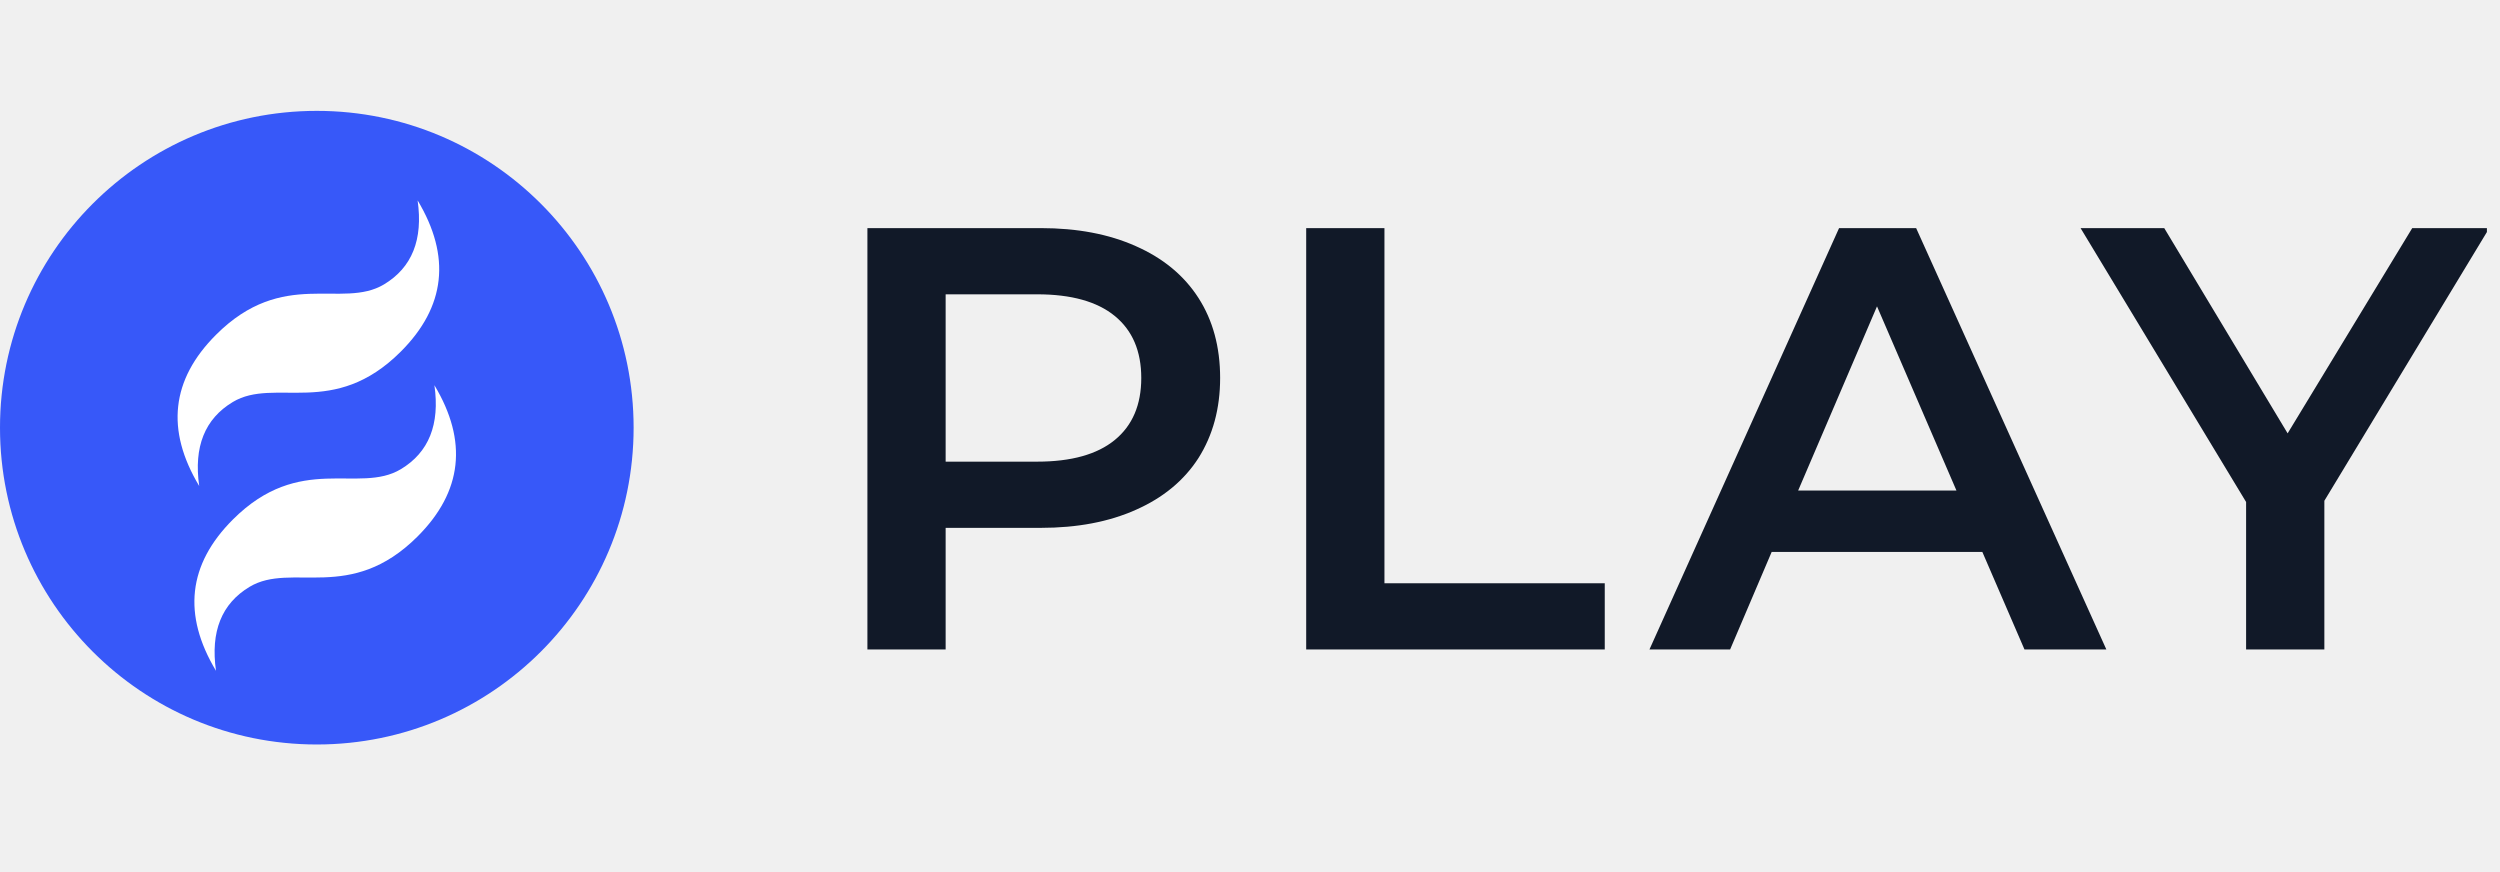
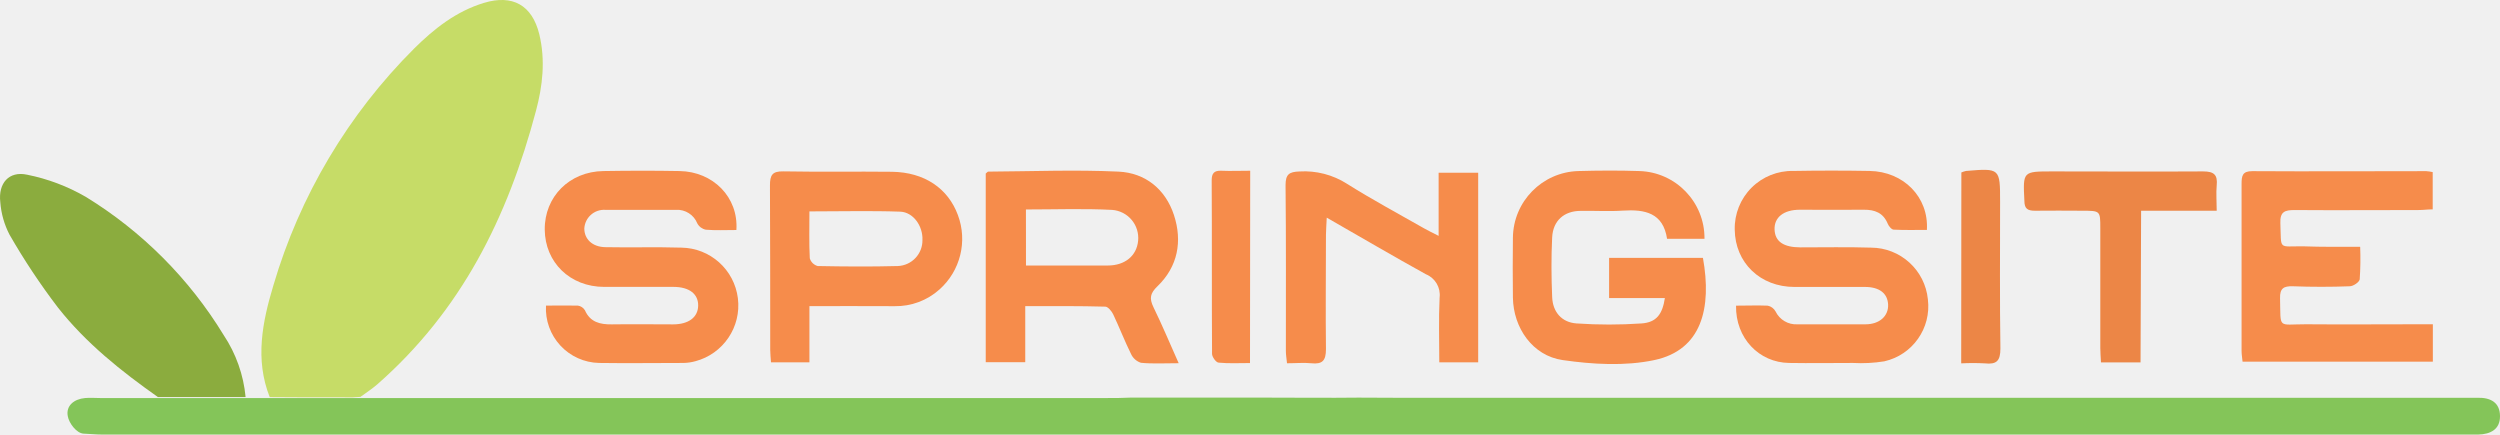
- <svg xmlns="http://www.w3.org/2000/svg" width="132" height="46" viewBox="0 0 132 46" fill="none">
-   <g clip-path="url(#clip0_2151_1148)">
-     <path d="M54.952 12.044C56.88 12.044 58.554 12.362 59.973 12.997C61.414 13.633 62.516 14.544 63.279 15.731C64.041 16.917 64.423 18.326 64.423 19.958C64.423 21.568 64.041 22.977 63.279 24.185C62.516 25.371 61.414 26.282 59.973 26.918C58.554 27.553 56.88 27.871 54.952 27.871H49.93V34.291H45.799V12.044H54.952ZM54.761 24.375C56.562 24.375 57.929 23.994 58.861 23.231C59.793 22.468 60.259 21.377 60.259 19.958C60.259 18.538 59.793 17.447 58.861 16.684C57.929 15.921 56.562 15.54 54.761 15.54H49.93V24.375H54.761ZM68.967 12.044H73.099V30.795H84.731V34.291H68.967V12.044ZM104.668 29.143H93.544L91.351 34.291H87.092L97.103 12.044H101.172L111.215 34.291H106.892L104.668 29.143ZM103.301 25.901L99.106 16.176L94.942 25.901H103.301ZM122.726 26.441V34.291H118.594V26.505L109.854 12.044H114.272L120.787 22.881L127.366 12.044H131.434L122.726 26.441Z" fill="#111928" />
-     <path d="M16.727 39.309C25.965 39.309 33.455 31.82 33.455 22.582C33.455 13.344 25.965 5.854 16.727 5.854C7.489 5.854 0 13.344 0 22.582C0 31.82 7.489 39.309 16.727 39.309Z" fill="#3758F9" />
-     <path fill-rule="evenodd" clip-rule="evenodd" d="M10.518 25.661C8.743 22.704 9.039 20.043 11.405 17.677C14.953 14.129 18.058 16.347 20.276 15.016C21.754 14.129 22.346 12.651 22.05 10.581C23.824 13.537 23.528 16.199 21.163 18.564C17.614 22.113 14.509 19.895 12.292 21.226C10.813 22.113 10.222 23.591 10.518 25.661ZM11.405 35.419C9.63 32.462 9.926 29.801 12.292 27.435C15.84 23.887 18.945 26.105 21.163 24.774C22.641 23.887 23.233 22.409 22.937 20.339C24.711 23.296 24.415 25.957 22.05 28.323C18.501 31.871 15.396 29.653 13.179 30.984C11.7 31.871 11.109 33.349 11.405 35.419Z" fill="white" />
+ <svg xmlns="http://www.w3.org/2000/svg" viewBox="0 0 479.54 83.38">
+   <defs>
+     <style>.cls-1{fill:#c6dc67;}.cls-2{fill:#84c559;}.cls-3{fill:#8bac3e;}.cls-4{fill:#f68c4b;}.cls-5{fill:#ec8646;}</style>
+   </defs>
+   <g id="Layer_2" data-name="Layer 2">
+     <g id="Layer_1-2" data-name="Layer 1">
+       <path class="cls-1" d="M51.74,76.18c-2.87-7.24-1.41-14.44.7-21.44a106.66,106.66,0,0,1,27-45.43C83.28,5.5,87.52,2.16,92.84.55c5.48-1.66,9.23.44,10.6,6,1.21,5,.65,9.9-.63,14.71C97.35,41.82,88.45,59.62,72.33,73.76c-.84.74-2.28,1.71-3.19,2.37a23.24,23.24,0,0,1-3.23.09C61.19,76.25,56.46,76.2,51.74,76.18Z" />
+       <path class="cls-2" d="M267.64,76.3q102.5,0,205,0c.85,0,1.71,0,2.56,0,2.5-.07,4.35.88,4.34,3.56,0,2.5-1.82,3.43-4.14,3.49-1,0-1.92,0-2.88,0h-453c-1.17,0-2.1-.12-3.47-.17S13.21,81.13,13,79.82c-.38-2,1.21-3.28,3.32-3.47,1-.09,1.93,0,2.89,0H212.29c1.49,0,3,0,4.48-.08l20.68,0,5.7,0c5.81,0,11.62.07,17.43,0" />
+       <path class="cls-3" d="M47.11,76.17l-16.81,0C23.23,71.19,16.49,65.81,11.12,59A128.55,128.55,0,0,1,1.82,45a16.09,16.09,0,0,1-1.76-6.2c-.44-3.63,1.65-6.05,5.14-5.29a36.9,36.9,0,0,1,11.29,4.27A79.88,79.88,0,0,1,42.9,64.27,25.76,25.76,0,0,1,47.11,76.17Z" />
+       <path class="cls-4" d="M333,58.63c2.11,0,4.1-.08,6.08,0a2.21,2.21,0,0,1,1.49,1.09,4.4,4.4,0,0,0,4.24,2.49c4.34,0,8.69,0,13,0,2.74,0,4.45-1.61,4.36-3.78s-1.69-3.38-4.41-3.39c-4.52,0-9,0-13.56,0-6.58,0-11.38-4.66-11.45-11A11,11,0,0,1,344,32.79q7.31-.13,14.61,0c6.52.11,11.37,5,11,11.31-2.1,0-4.23.06-6.36-.05-.41,0-.95-.66-1.15-1.13-.86-2.1-2.48-2.71-4.59-2.69-4.08.05-8.17,0-12.26,0-3.13,0-4.95,1.47-4.86,3.8s1.75,3.4,4.93,3.42c4.53,0,9.05-.09,13.57.05a11,11,0,0,1,10.91,9.93,10.83,10.83,0,0,1-8.36,11.88,28.14,28.14,0,0,1-6,.31c-4.09,0-8.18.07-12.26,0C337.4,69.54,332.89,64.85,333,58.63Z" />
+       <path class="cls-4" d="M141.25,44.12c-2.06,0-4,.1-5.86-.06a2.37,2.37,0,0,1-1.63-1.2,4.16,4.16,0,0,0-4.12-2.61c-4.52,0-9,0-13.56,0a3.8,3.8,0,0,0-4,3.58c0,2,1.5,3.52,4,3.58,4.87.1,9.74-.06,14.6.09a11.08,11.08,0,0,1,2.7,21.79,9.08,9.08,0,0,1-2.31.33c-5.39,0-10.78.08-16.17,0a10.42,10.42,0,0,1-10.17-11c2,0,4.07-.05,6.11,0a1.88,1.88,0,0,1,1.36.9c1,2.28,2.9,2.73,5.15,2.7,3.92-.06,7.83,0,11.74,0,3,0,4.79-1.36,4.83-3.58s-1.66-3.6-4.72-3.61c-4.43,0-8.86,0-13.3,0-6.56,0-11.36-4.71-11.41-11s4.72-11.12,11.25-11.22c4.87-.08,9.74-.09,14.61,0C136.78,32.91,141.67,37.83,141.25,44.12Z" />
+       <path class="cls-4" d="M452.72,47.34a57.72,57.72,0,0,1-.09,6.24c-.07.53-1.21,1.31-1.89,1.33-3.64.14-7.3.14-10.94,0-1.72-.05-2.5.37-2.45,2.29.16,6-.57,5,4.94,5,7.12.06,14.25,0,21.37,0h3v7.18h-36.5c-.07-.72-.19-1.4-.19-2.08,0-10.68,0-21.37,0-32.06,0-1.5.16-2.42,2.06-2.41,11.12.07,22.24,0,33.37,0a8.64,8.64,0,0,1,1.23.18v7.15c-.93,0-1.85.13-2.77.13-7.9,0-15.81.06-23.72,0-1.91,0-2.82.33-2.73,2.54.21,5.26-.5,4.36,4.45,4.42C445.33,47.38,448.87,47.34,452.72,47.34Z" />
+       <path class="cls-4" d="M196.66,58.72V69.48h-7.58V33.29c.22-.17.35-.37.48-.37,8.33-.05,16.67-.39,25,0,5.12.24,9,3.36,10.63,8.35s.76,9.86-3.18,13.65c-1.39,1.34-1.58,2.3-.76,4,1.66,3.4,3.12,6.9,4.84,10.75-2.76,0-5,.14-7.23-.08a3.14,3.14,0,0,1-1.91-1.69c-1.23-2.49-2.23-5.09-3.42-7.6-.29-.61-1-1.47-1.51-1.48C207,58.68,202,58.72,196.66,58.72Zm.14-7.79c5.45,0,10.57,0,15.68,0,3.32,0,5.55-1.87,5.83-4.73a5.41,5.41,0,0,0-5-5.94c-5.43-.28-10.89-.08-16.52-.08Z" />
+       <path class="cls-4" d="M308.65,49.46h18c1.73,9.63-.22,17.68-9.33,19.61-5.63,1.19-11.8.83-17.57,0s-9.47-6.18-9.55-12q-.07-5.74,0-11.47a12.92,12.92,0,0,1,12.55-12.79c3.91-.11,7.82-.13,11.73,0a12.88,12.88,0,0,1,12.47,13h-7.18c-.75-5-4.27-5.68-8.48-5.41-2.68.18-5.39,0-8.08.05-3.19,0-5.32,1.88-5.48,5.07-.19,3.82-.16,7.65,0,11.46.11,2.86,1.82,4.86,4.68,5.06a91,91,0,0,0,12.47,0c2.84-.2,4-1.75,4.47-4.87h-10.7Z" />
+       <path class="cls-4" d="M254.49,41.75c-.07,1.5-.14,2.42-.15,3.34,0,7.29-.09,14.59,0,21.88,0,2.23-.69,2.93-2.81,2.71-1.46-.15-2.94,0-4.66,0-.09-.89-.22-1.63-.22-2.37,0-10.6.05-21.19-.06-31.78,0-2.12.7-2.57,2.68-2.64a15.22,15.22,0,0,1,9.1,2.36c4.84,3.05,9.9,5.76,14.88,8.6.73.42,1.49.77,2.7,1.39V33.13h7.59V69.5h-7.46c0-4.16-.14-8.3.06-12.42a4.27,4.27,0,0,0-2.62-4.47C267.34,49.2,261.21,45.6,254.49,41.75Z" />
+       <path class="cls-4" d="M155.26,58.72V69.5h-7.37c-.06-.88-.15-1.64-.15-2.4,0-10.51,0-21-.05-31.52,0-2,.44-2.75,2.58-2.71,6.94.13,13.89,0,20.84.08,6.19.09,10.73,3.16,12.63,8.3a13,13,0,0,1-3.53,14.27,12.55,12.55,0,0,1-8.57,3.21C166.27,58.7,160.91,58.72,155.26,58.72Zm0-18.17c0,3.18-.08,6.11.07,9a2.18,2.18,0,0,0,1.52,1.48c5.12.1,10.25.14,15.37,0a4.92,4.92,0,0,0,4.72-5c.11-2.62-1.72-5.33-4.26-5.43C167,40.4,161.27,40.55,155.26,40.55Z" />
+       <path class="cls-5" d="M410.59,69.52H403c-.05-1-.13-1.91-.13-2.83q0-11.47,0-22.94c0-3.32,0-3.32-3.44-3.33-3,0-6.08-.05-9.12,0-1.42,0-2-.42-2-1.91-.28-5.63-.33-5.63,5.36-5.63,9.64,0,19.29.06,28.93,0,2.09,0,2.8.65,2.6,2.68-.14,1.52,0,3.07,0,4.86h-14.5Z" />
+       <path class="cls-5" d="M376.22,33.08a5.5,5.5,0,0,1,.89-.29c6.54-.54,6.54-.53,6.54,5.93,0,9.38-.08,18.76.06,28.13,0,2.38-.73,3.1-3,2.85a42.27,42.27,0,0,0-4.52,0Z" />
+       <path class="cls-4" d="M239.77,69.64c-2.11,0-4.09.11-6-.08-.5,0-1.27-1.09-1.28-1.67-.07-11.1,0-22.21-.07-33.31,0-1.33.47-1.88,1.82-1.83,1.8.08,3.6,0,5.57,0Z" />
+     </g>
  </g>
-   <defs>
-     <clipPath id="clip0_2151_1148">
-       <rect width="131.309" height="46" fill="white" />
-     </clipPath>
-   </defs>
</svg>
